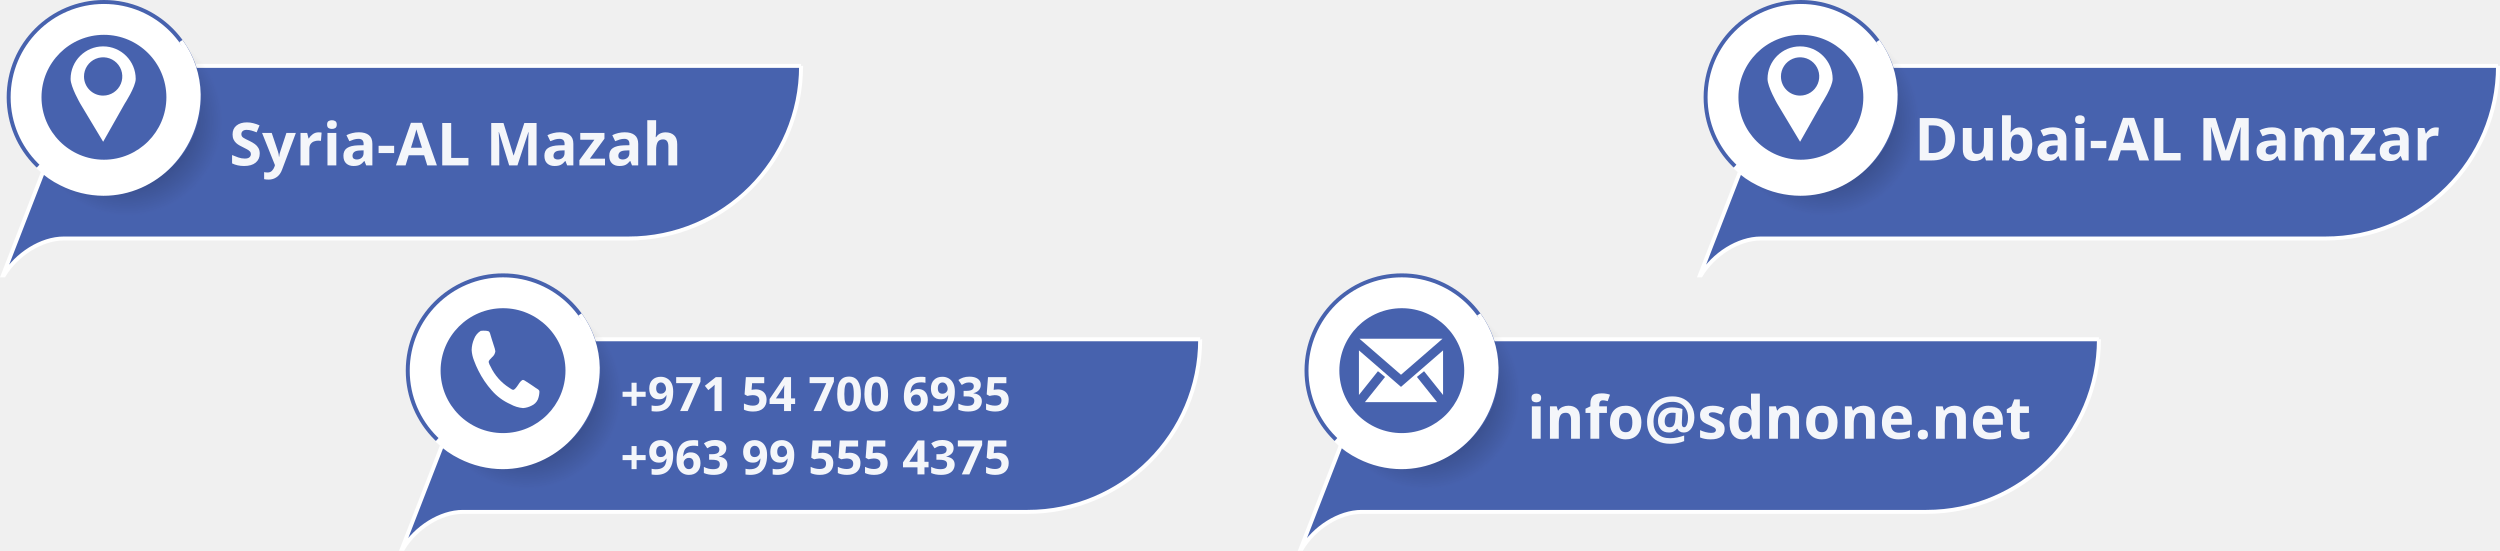
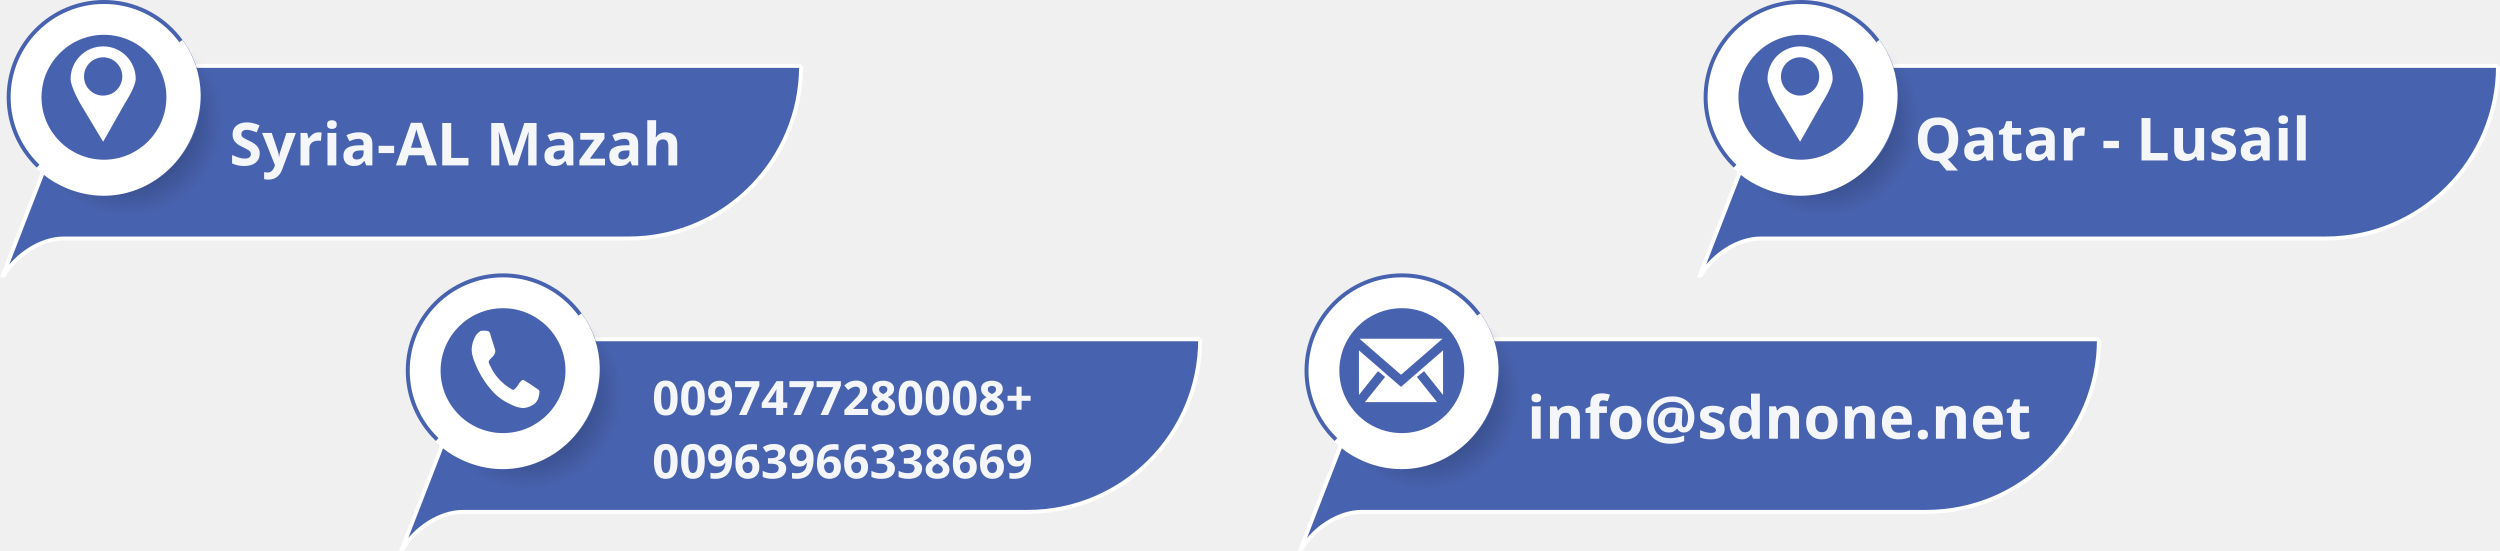
<svg xmlns="http://www.w3.org/2000/svg" width="631.429" height="139.097" viewBox="0 0 631.429 139.097">
  <defs>
    <radialGradient id="radial-gradient" cx="0.5" cy="0.5" r="0.5" gradientUnits="objectBoundingBox">
      <stop offset="0" />
      <stop offset="1" stop-color="#fff" />
    </radialGradient>
  </defs>
-   <g id="Contacts" transform="translate(-2273.272 -5699.427)">
+   <g id="Contactss" transform="translate(-2273.271 -5699.427)">
    <g id="Group_11612" data-name="Group 11612" transform="translate(1948.602 5202.69)">
      <g id="Group_11617" data-name="Group 11617" transform="translate(78 -6)">
        <g id="Group_11580" data-name="Group 11580" transform="translate(73 0)">
          <g id="Group_11579" data-name="Group 11579" transform="translate(172.58 502.237)">
            <g id="Group_11611" data-name="Group 11611">
              <g id="Group_11572" data-name="Group 11572">
                <g id="Group_11571" data-name="Group 11571">
                  <g id="Group_11570" data-name="Group 11570">
                    <g id="Group_11568" data-name="Group 11568" transform="translate(0 17.14)">
                      <path id="Path_1000" data-name="Path 1000" d="M36.9,232.834H-132.407c-6.5,0-13.808,5.266-16.328,11.764L-164.7,285.743h.258c3.192-5.32,9.463-9.31,15.118-9.31H-6.7a43.6,43.6,0,0,0,43.6-43.6Z" transform="translate(166.519 -232.834)" fill="#4762ae" stroke="#fff" stroke-width="1" />
                    </g>
                    <g id="Group_11569" data-name="Group 11569" transform="translate(3.277 1)">
                      <circle id="Ellipse_24" data-name="Ellipse 24" cx="24.067" cy="24.067" r="24.067" transform="translate(5.89 5.89)" stroke="rgba(0,0,0,0)" stroke-width="1" opacity="0.54" fill="url(#radial-gradient)" style="mix-blend-mode: multiply;isolation: isolate" />
                      <path id="Path_1003" data-name="Path 1003" d="M24.067,0A24.067,24.067,0,1,1,0,24.067,24.067,24.067,0,0,1,24.067,0Z" fill="#fff" stroke="#4762ae" stroke-width="1" />
                      <path id="Path_1002" data-name="Path 1002" d="M-143.29,260.193a16.292,16.292,0,0,1-16.273-16.273,16.292,16.292,0,0,1,16.273-16.274,16.292,16.292,0,0,1,16.273,16.274A16.292,16.292,0,0,1-143.29,260.193Z" transform="translate(167.357 -219.852)" fill="#4762ae" stroke="#fff" stroke-width="1" />
                    </g>
                  </g>
                  <g id="SVGRepo_iconCarrier" transform="translate(11.143 8.287)">
                    <path id="Path_1009" data-name="Path 1009" d="M11.163,11.554A4.837,4.837,0,1,1,16,16.36a4.822,4.822,0,0,1-4.837-4.806Zm-3.386.6c0,2.011,2.454,6.25,2.454,6.25L16,28.018,21.438,18.4s2.785-4.27,2.785-6.25a8.223,8.223,0,0,0-16.446,0Z" fill="#fff" />
                  </g>
                </g>
              </g>
              <path id="Subtraction_4" data-name="Subtraction 4" d="M16.25,43.044A23.865,23.865,0,0,1,5.591,40.453,22.133,22.133,0,0,1,0,36.544l.619-.683A22.843,22.843,0,0,0,15.923,41.8c12.913,0,23.419-10.965,23.419-24.442A25.179,25.179,0,0,0,35.834,4.486a23.47,23.47,0,0,1,4.483,13.44,25.515,25.515,0,0,1-7.049,17.761,23.968,23.968,0,0,1-7.65,5.383A23.061,23.061,0,0,1,16.25,43.044Z" transform="translate(10.954 6.404)" fill="#fff" stroke="#fff" stroke-width="1" />
            </g>
          </g>
        </g>
        <text id="Syria-AL_Mazah" data-name="Syria-AL Mazah" transform="translate(304.599 528.507)" fill="#f4f6fa" font-size="15" font-family="SegoeUI-Bold, Segoe UI" font-weight="700">
          <tspan x="0" y="16">Syria-AL Mazah</tspan>
        </text>
      </g>
    </g>
    <g id="Group_11612-2" data-name="Group 11612" transform="translate(2354.401 5265.738)">
      <g id="Group_11580-2" data-name="Group 11580" transform="translate(73 0)">
        <g id="Group_11579-2" data-name="Group 11579" transform="translate(172.58 502.237)">
          <g id="Group_11611-2" data-name="Group 11611">
            <g id="Group_11572-2" data-name="Group 11572">
              <g id="Group_11571-2" data-name="Group 11571">
                <g id="Group_11570-2" data-name="Group 11570">
                  <g id="Group_11568-2" data-name="Group 11568" transform="translate(0 17.14)">
                    <path id="Path_1000-2" data-name="Path 1000" d="M36.9,232.834H-132.407c-6.5,0-13.808,5.266-16.328,11.764L-164.7,285.743h.258c3.192-5.32,9.463-9.31,15.118-9.31H-6.7a43.6,43.6,0,0,0,43.6-43.6Z" transform="translate(166.519 -232.834)" fill="#4762ae" stroke="#fff" stroke-width="1" />
                  </g>
                  <g id="Group_11569-2" data-name="Group 11569" transform="translate(3.277 1)">
                    <circle id="Ellipse_24-2" data-name="Ellipse 24" cx="24.067" cy="24.067" r="24.067" transform="translate(5.89 5.89)" stroke="rgba(0,0,0,0)" stroke-width="1" opacity="0.54" fill="url(#radial-gradient)" style="mix-blend-mode: multiply;isolation: isolate" />
                    <path id="Path_1003-2" data-name="Path 1003" d="M24.067,0A24.067,24.067,0,1,1,0,24.067,24.067,24.067,0,0,1,24.067,0Z" fill="#fff" stroke="#4762ae" stroke-width="1" />
                    <path id="Path_1002-2" data-name="Path 1002" d="M-143.29,260.193a16.292,16.292,0,0,1-16.273-16.273,16.292,16.292,0,0,1,16.273-16.274,16.292,16.292,0,0,1,16.273,16.274A16.292,16.292,0,0,1-143.29,260.193Z" transform="translate(167.357 -219.852)" fill="#4762ae" stroke="#fff" stroke-width="1" />
                  </g>
                </g>
                <g id="SVGRepo_iconCarrier-2" data-name="SVGRepo_iconCarrier" transform="translate(16.019 -209.488)">
                  <path id="Path_1008" data-name="Path 1008" d="M22.247,228.344v13.783L16.869,235.4l-1.022.818,5.431,6.789H.97L6.4,236.223,5.378,235.4,0,242.127V228.344l11.123,9.646Zm0-2.344v.61l-11.123,9.645L0,226.61V226H22.246Z" fill="#fff" stroke="#4762ae" stroke-width="1" fill-rule="evenodd" />
                </g>
              </g>
            </g>
            <path id="Subtraction_4-2" data-name="Subtraction 4" d="M16.25,43.044A23.865,23.865,0,0,1,5.591,40.453,22.133,22.133,0,0,1,0,36.544l.619-.683A22.843,22.843,0,0,0,15.923,41.8c12.913,0,23.419-10.965,23.419-24.442A25.179,25.179,0,0,0,35.834,4.486a23.47,23.47,0,0,1,4.483,13.44,25.515,25.515,0,0,1-7.049,17.761,23.968,23.968,0,0,1-7.65,5.383A23.061,23.061,0,0,1,16.25,43.044Z" transform="translate(10.954 6.404)" fill="#fff" stroke="#fff" stroke-width="1" />
          </g>
        </g>
      </g>
      <text id="info_sdnone.net" data-name="info@sdnone.net" transform="translate(304.599 528.507)" fill="#f4f6fa" font-size="15" font-family="SegoeUI-Bold, Segoe UI" font-weight="700">
        <tspan x="0" y="16">info@sdnone.net</tspan>
      </text>
    </g>
    <g id="Group_11612-3" data-name="Group 11612" transform="translate(2455.201 5196.69)">
      <g id="Group_11580-3" data-name="Group 11580" transform="translate(73 0)">
        <g id="Group_11579-3" data-name="Group 11579" transform="translate(172.58 502.237)">
          <g id="Group_11611-3" data-name="Group 11611">
            <g id="Group_11572-3" data-name="Group 11572">
              <g id="Group_11571-3" data-name="Group 11571">
                <g id="Group_11570-3" data-name="Group 11570">
                  <g id="Group_11568-3" data-name="Group 11568" transform="translate(0 17.14)">
                    <path id="Path_1000-3" data-name="Path 1000" d="M36.9,232.834H-132.407c-6.5,0-13.808,5.266-16.328,11.764L-164.7,285.743h.258c3.192-5.32,9.463-9.31,15.118-9.31H-6.7a43.6,43.6,0,0,0,43.6-43.6Z" transform="translate(166.519 -232.834)" fill="#4762ae" stroke="#fff" stroke-width="1" />
                  </g>
                  <g id="Group_11569-3" data-name="Group 11569" transform="translate(3.277 1)">
                    <circle id="Ellipse_24-3" data-name="Ellipse 24" cx="24.067" cy="24.067" r="24.067" transform="translate(5.89 5.89)" stroke="rgba(0,0,0,0)" stroke-width="1" opacity="0.54" fill="url(#radial-gradient)" style="mix-blend-mode: multiply;isolation: isolate" />
                    <path id="Path_1003-3" data-name="Path 1003" d="M24.067,0A24.067,24.067,0,1,1,0,24.067,24.067,24.067,0,0,1,24.067,0Z" fill="#fff" stroke="#4762ae" stroke-width="1" />
                    <path id="Path_1002-3" data-name="Path 1002" d="M-143.29,260.193a16.292,16.292,0,0,1-16.273-16.273,16.292,16.292,0,0,1,16.273-16.274,16.292,16.292,0,0,1,16.273,16.274A16.292,16.292,0,0,1-143.29,260.193Z" transform="translate(167.357 -219.852)" fill="#4762ae" stroke="#fff" stroke-width="1" />
                  </g>
                </g>
                <g id="SVGRepo_iconCarrier-3" data-name="SVGRepo_iconCarrier" transform="translate(11.143 8.287)">
                  <path id="Path_1009-2" data-name="Path 1009" d="M11.163,11.554A4.837,4.837,0,1,1,16,16.36a4.822,4.822,0,0,1-4.837-4.806Zm-3.386.6c0,2.011,2.454,6.25,2.454,6.25L16,28.018,21.438,18.4s2.785-4.27,2.785-6.25a8.223,8.223,0,0,0-16.446,0Z" fill="#fff" />
                </g>
              </g>
            </g>
            <path id="Subtraction_4-3" data-name="Subtraction 4" d="M16.25,43.044A23.865,23.865,0,0,1,5.591,40.453,22.133,22.133,0,0,1,0,36.544l.619-.683A22.843,22.843,0,0,0,15.923,41.8c12.913,0,23.419-10.965,23.419-24.442A25.179,25.179,0,0,0,35.834,4.486a23.47,23.47,0,0,1,4.483,13.44,25.515,25.515,0,0,1-7.049,17.761,23.968,23.968,0,0,1-7.65,5.383A23.061,23.061,0,0,1,16.25,43.044Z" transform="translate(10.954 6.404)" fill="#fff" stroke="#fff" stroke-width="1" />
          </g>
        </g>
      </g>
-       <text id="Dubai-AL_Mamzar" data-name="Dubai-AL Mamzar" transform="translate(301.599 527.261)" fill="#f4f6fa" font-size="15" font-family="SegoeUI-Bold, Segoe UI" font-weight="700">
-         <tspan x="0" y="16">Dubai-AL Mamzar</tspan>
+       <text id="Qatar_-_Lusail" data-name="Qatar - Lusail" transform="translate(301.599 527.261)" fill="#f4f6fa" font-size="15" font-family="SegoeUI-Bold, Segoe UI" font-weight="700">
+         <tspan x="0" y="16">Qatar - Lusail</tspan>
      </text>
    </g>
    <g id="Group_11615" data-name="Group 11615" transform="translate(-8 64)">
      <g id="Group_11612-4" data-name="Group 11612" transform="translate(2135.401 5201.738)">
        <g id="Group_11580-4" data-name="Group 11580" transform="translate(73 0)">
          <g id="Group_11579-4" data-name="Group 11579" transform="translate(172.58 502.237)">
            <g id="Group_11611-4" data-name="Group 11611">
              <g id="Group_11572-4" data-name="Group 11572">
                <g id="Group_11571-4" data-name="Group 11571">
                  <g id="Group_11570-4" data-name="Group 11570">
                    <g id="Group_11568-4" data-name="Group 11568" transform="translate(0 17.14)">
                      <path id="Path_1000-4" data-name="Path 1000" d="M36.9,232.834H-132.407c-6.5,0-13.808,5.266-16.328,11.764L-164.7,285.743h.258c3.192-5.32,9.463-9.31,15.118-9.31H-6.7a43.6,43.6,0,0,0,43.6-43.6Z" transform="translate(166.519 -232.834)" fill="#4762ae" stroke="#fff" stroke-width="1" />
                    </g>
                    <g id="Group_11569-4" data-name="Group 11569" transform="translate(3.277 1)">
                      <circle id="Ellipse_24-4" data-name="Ellipse 24" cx="24.067" cy="24.067" r="24.067" transform="translate(5.89 5.89)" stroke="rgba(0,0,0,0)" stroke-width="1" opacity="0.54" fill="url(#radial-gradient)" style="mix-blend-mode: multiply;isolation: isolate" />
                      <path id="Path_1003-4" data-name="Path 1003" d="M24.067,0A24.067,24.067,0,1,1,0,24.067,24.067,24.067,0,0,1,24.067,0Z" fill="#fff" stroke="#4762ae" stroke-width="1" />
                      <path id="Path_1002-4" data-name="Path 1002" d="M-143.29,260.193a16.292,16.292,0,0,1-16.273-16.273,16.292,16.292,0,0,1,16.273-16.274,16.292,16.292,0,0,1,16.273,16.274A16.292,16.292,0,0,1-143.29,260.193Z" transform="translate(167.357 -219.852)" fill="#4762ae" stroke="#fff" stroke-width="1" />
                    </g>
                  </g>
                </g>
              </g>
              <path id="Subtraction_4-4" data-name="Subtraction 4" d="M16.25,43.044A23.865,23.865,0,0,1,5.591,40.453,22.133,22.133,0,0,1,0,36.544l.619-.683A22.843,22.843,0,0,0,15.923,41.8c12.913,0,23.419-10.965,23.419-24.442A25.179,25.179,0,0,0,35.834,4.486a23.47,23.47,0,0,1,4.483,13.44,25.515,25.515,0,0,1-7.049,17.761,23.968,23.968,0,0,1-7.65,5.383A23.061,23.061,0,0,1,16.25,43.044Z" transform="translate(10.954 6.404)" fill="#fff" stroke="#fff" stroke-width="1" />
            </g>
          </g>
        </g>
-         <text id="_971_54_700_6935_963_99_555_4375" data-name="+971 54 700 6935 +963 99 555 4375" transform="translate(302.599 524.507)" fill="#f4f6fa" font-size="12" font-family="SegoeUI-Bold, Segoe UI" font-weight="700">
-           <tspan x="0" y="13">+971 54 700 6935</tspan>
-           <tspan x="0" y="29">+963 99 555 4375</tspan>
+         <text id="_0097477280008_00963966338669" data-name="0097477280008+ 00963966338669" transform="translate(310.599 525.507)" fill="#f4f6fa" font-size="12" font-family="SegoeUI-Bold, Segoe UI" font-weight="700">
+           <tspan x="0" y="13">0097477280008+</tspan>
+           <tspan x="0" y="29">00963966338669</tspan>
        </text>
      </g>
      <g id="SVGRepo_iconCarrier-4" data-name="SVGRepo_iconCarrier" transform="translate(2400.396 5718.942)">
        <path id="Path_999" data-name="Path 999" d="M0,9.663a8.478,8.478,0,0,0,.6,2.673,23.225,23.225,0,0,0,1.1,2.536,23.033,23.033,0,0,0,3.412,5.046,13.412,13.412,0,0,0,4.676,3.437,7.89,7.89,0,0,0,3.2.982,5.487,5.487,0,0,0,2.123-.6,3.122,3.122,0,0,0,1.6-1.554,5.865,5.865,0,0,0,.405-1.91.88.88,0,0,0-.024-.3,1.21,1.21,0,0,0-.43-.436c-.43-.245-.5-.327-1.145-.764-.668-.436-1.36-.928-1.957-1.282A1.486,1.486,0,0,0,13,17.217c-.382,0-.859.6-1.264,1.255-.43.655-.907,1.255-1.241,1.255a.938.938,0,0,1-.525-.218c-.191-.136-.382-.245-.5-.327a12.784,12.784,0,0,1-4.7-5.346,3.62,3.62,0,0,1-.477-1.146c0-.354.43-.764.859-1.2a2.281,2.281,0,0,0,.835-1.5,3.936,3.936,0,0,0-.144-.682c-.215-.71-.5-1.527-.74-2.318-.119-.382-.215-.655-.239-.791a1,1,0,0,1-.1-.327c-.024-.136-.072-.245-.1-.354a1.215,1.215,0,0,0-.31-.545,2.537,2.537,0,0,0-.692-.164c-.286,0-.621-.027-.763-.027a.948.948,0,0,0-.263.027h-.31A4.024,4.024,0,0,0,.62,6.854,7.47,7.47,0,0,0,0,9.663Z" transform="translate(0.001 -4.781)" fill="#fff" />
      </g>
    </g>
  </g>
</svg>
